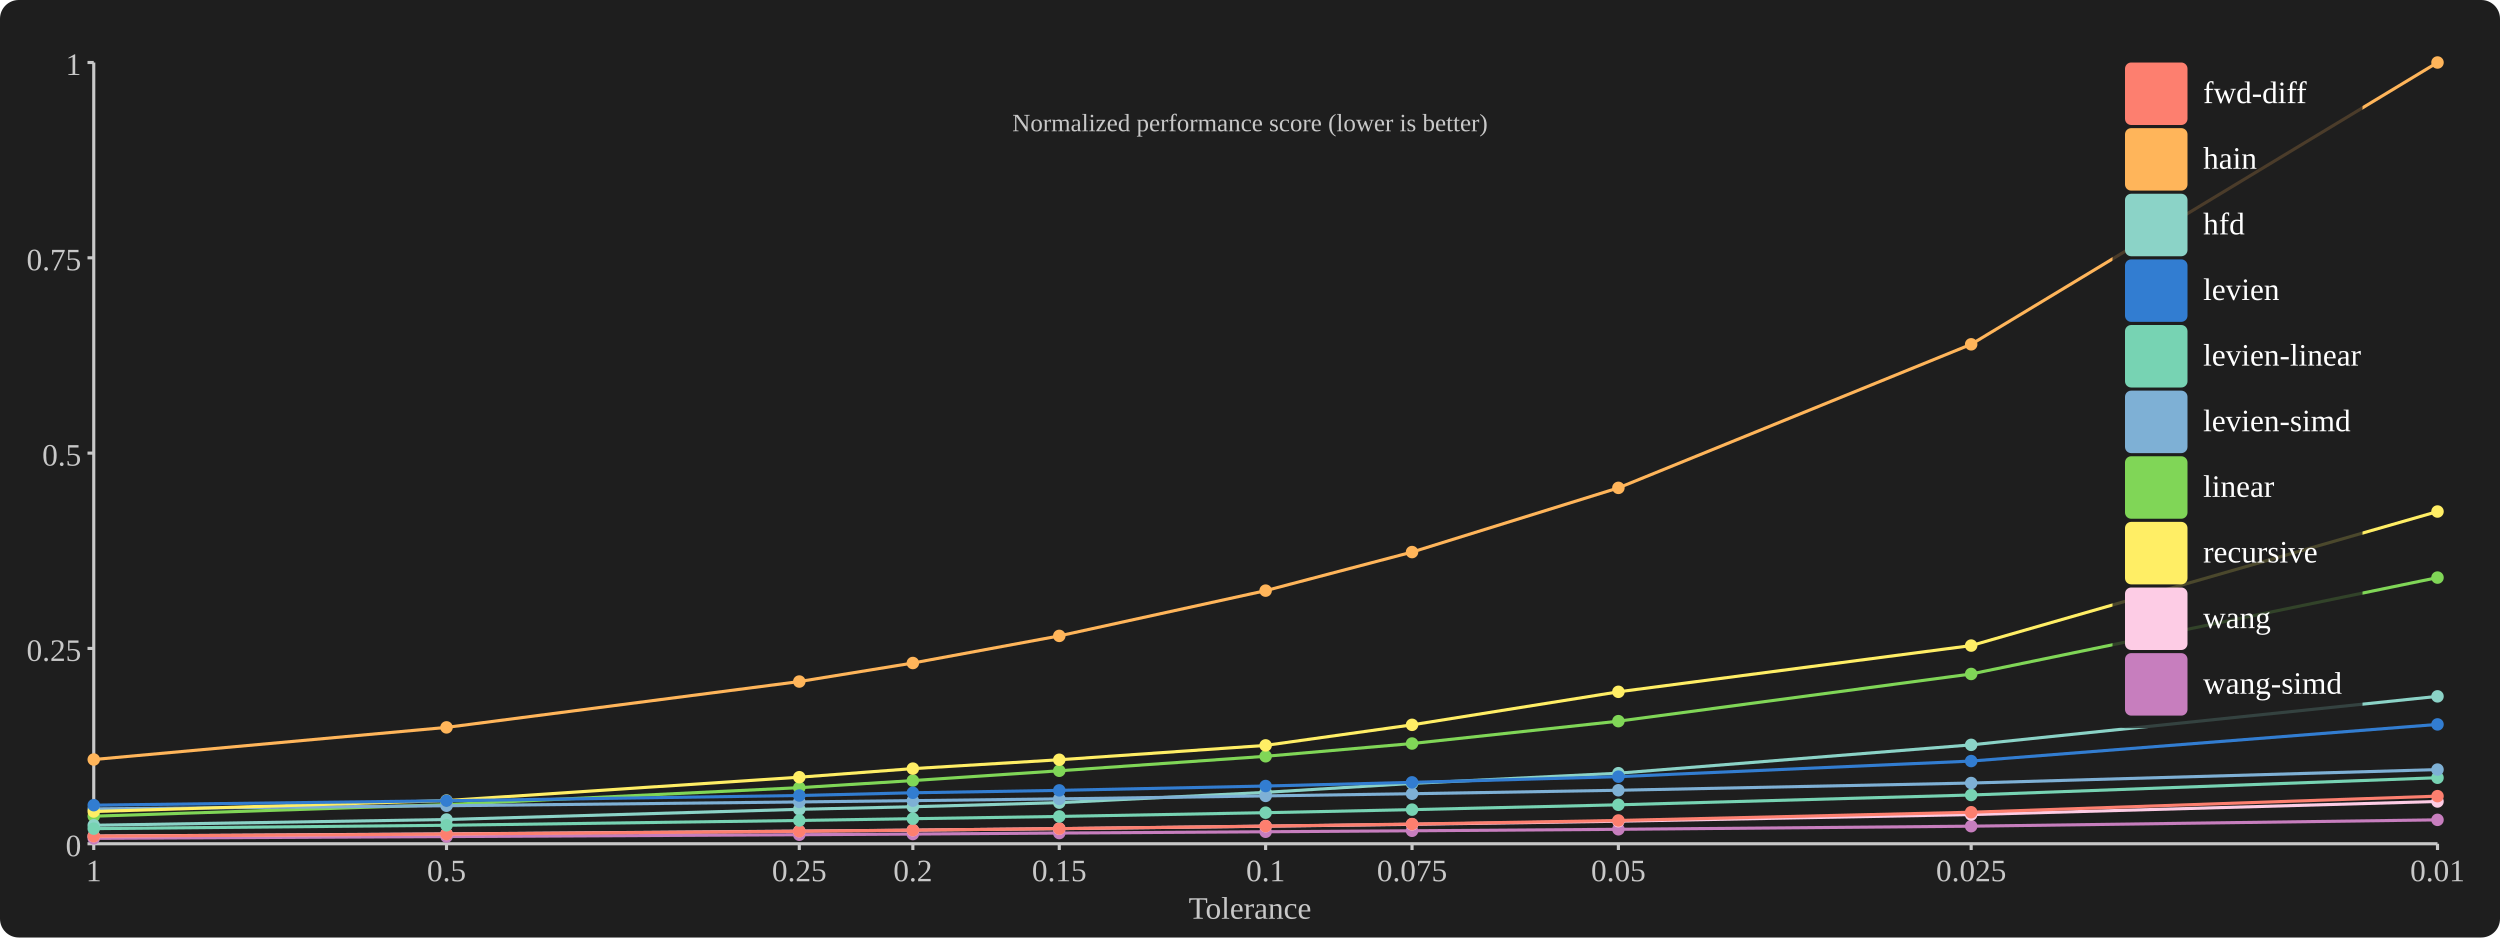
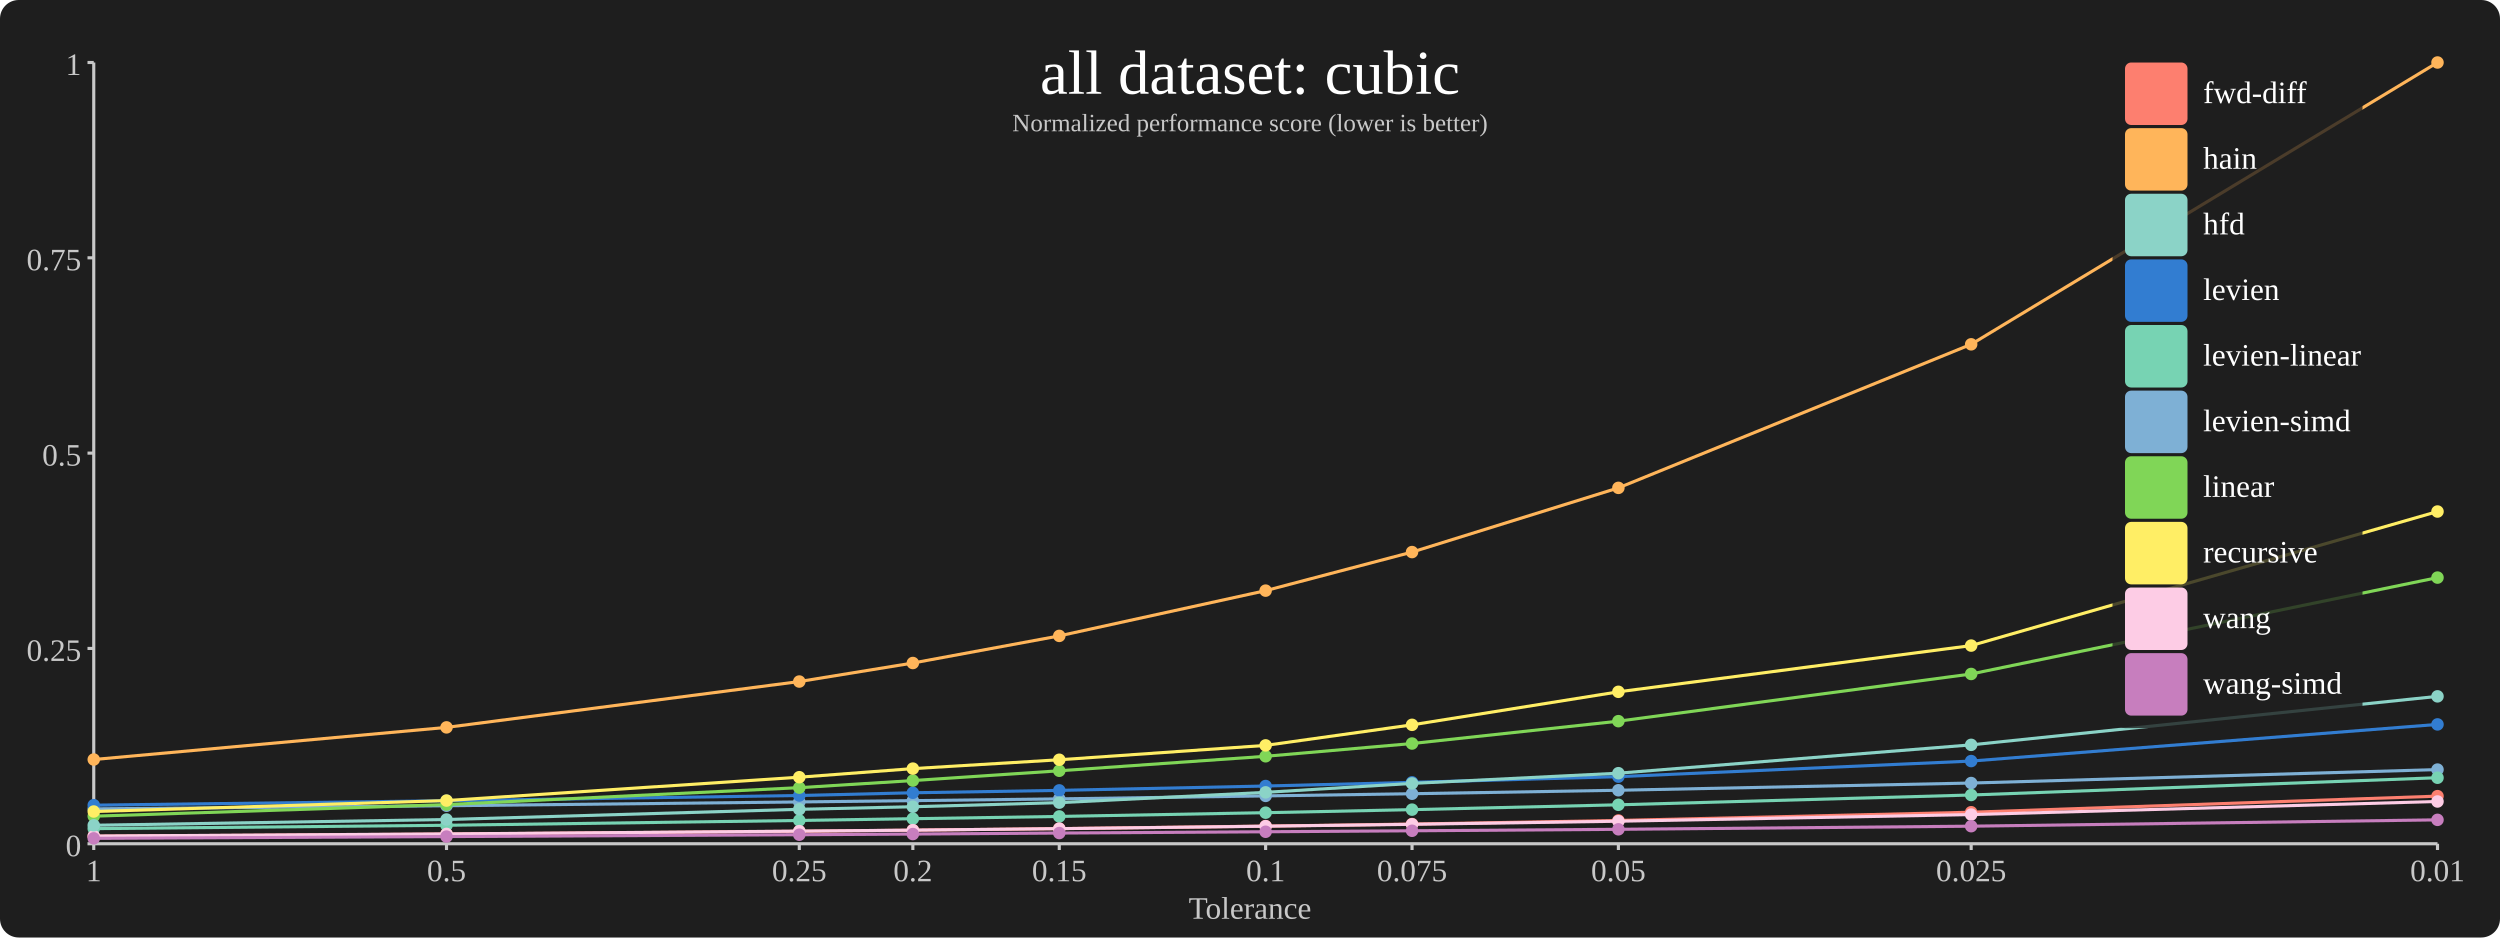
<svg xmlns="http://www.w3.org/2000/svg" viewBox="0 0 800 300">
  <rect x="0" y="0" width="800" height="300" ry="6" style="fill:rgb(30,30,30);stroke:none;fill-opacity:1;stroke-opacity:1;" />
  <path d="M 30 20 L 30 270" style="stroke:rgb(200,200,200);stroke-width:1" />
  <path d="M 30 270 L 780 270" style="stroke:rgb(200,200,200);stroke-width:1" />
  <path d="M 780 270 L 780 272" style="stroke:rgb(200,200,200);stroke-width:1" />
  <text x="780" y="282" style="font-size:10px;fill:rgb(200,200,200);text-anchor:middle;text-align:center;"> 0.01 </text>
  <path d="M 630.772 270 L 630.772 272" style="stroke:rgb(200,200,200);stroke-width:1" />
  <text x="630.772" y="282" style="font-size:10px;fill:rgb(200,200,200);text-anchor:middle;text-align:center;"> 0.025 </text>
  <path d="M 517.886 270 L 517.886 272" style="stroke:rgb(200,200,200);stroke-width:1" />
  <text x="517.886" y="282" style="font-size:10px;fill:rgb(200,200,200);text-anchor:middle;text-align:center;"> 0.05 </text>
  <path d="M 451.852 270 L 451.852 272" style="stroke:rgb(200,200,200);stroke-width:1" />
  <text x="451.852" y="282" style="font-size:10px;fill:rgb(200,200,200);text-anchor:middle;text-align:center;"> 0.075 </text>
  <path d="M 405 270 L 405 272" style="stroke:rgb(200,200,200);stroke-width:1" />
  <text x="405" y="282" style="font-size:10px;fill:rgb(200,200,200);text-anchor:middle;text-align:center;"> 0.1 </text>
  <path d="M 338.966 270 L 338.966 272" style="stroke:rgb(200,200,200);stroke-width:1" />
  <text x="338.966" y="282" style="font-size:10px;fill:rgb(200,200,200);text-anchor:middle;text-align:center;"> 0.15 </text>
  <path d="M 292.114 270 L 292.114 272" style="stroke:rgb(200,200,200);stroke-width:1" />
  <text x="292.114" y="282" style="font-size:10px;fill:rgb(200,200,200);text-anchor:middle;text-align:center;"> 0.2 </text>
  <path d="M 255.773 270 L 255.773 272" style="stroke:rgb(200,200,200);stroke-width:1" />
  <text x="255.773" y="282" style="font-size:10px;fill:rgb(200,200,200);text-anchor:middle;text-align:center;"> 0.25 </text>
  <path d="M 142.886 270 L 142.886 272" style="stroke:rgb(200,200,200);stroke-width:1" />
  <text x="142.886" y="282" style="font-size:10px;fill:rgb(200,200,200);text-anchor:middle;text-align:center;"> 0.5 </text>
  <path d="M 30 270 L 30 272" style="stroke:rgb(200,200,200);stroke-width:1" />
  <text x="30" y="282" style="font-size:10px;fill:rgb(200,200,200);text-anchor:middle;text-align:center;"> 1 </text>
  <path d="M 28 270 L 30 270" style="stroke:rgb(200,200,200);stroke-width:1" />
  <text x="26" y="274" style="font-size:10px;fill:rgb(200,200,200);text-anchor:end;text-align:right;"> 0 </text>
  <path d="M 28 207.5 L 30 207.5" style="stroke:rgb(200,200,200);stroke-width:1" />
  <text x="26" y="211.5" style="font-size:10px;fill:rgb(200,200,200);text-anchor:end;text-align:right;"> 0.25 </text>
  <path d="M 28 145 L 30 145" style="stroke:rgb(200,200,200);stroke-width:1" />
  <text x="26" y="149" style="font-size:10px;fill:rgb(200,200,200);text-anchor:end;text-align:right;"> 0.5 </text>
  <path d="M 28 82.5 L 30 82.5" style="stroke:rgb(200,200,200);stroke-width:1" />
  <text x="26" y="86.5" style="font-size:10px;fill:rgb(200,200,200);text-anchor:end;text-align:right;"> 0.75 </text>
  <path d="M 28 20 L 30 20" style="stroke:rgb(200,200,200);stroke-width:1" />
  <text x="26" y="24" style="font-size:10px;fill:rgb(200,200,200);text-anchor:end;text-align:right;"> 1 </text>
  <text x="400" y="294" style="font-size:10px;fill:rgb(200,200,200);text-anchor:middle;text-align:center;"> Tolerance </text>
+   <circle cx="780" cy="246.265" r="2" style="fill:rgb(126,176,213);stroke:none;fill-opacity:1;stroke-opacity:1;" />
+   <path d="M 780 246.265 L 630.772 250.572" style="stroke:rgb(126,176,213);stroke-width:1" />
+   <circle cx="630.772" cy="250.572" r="2" style="fill:rgb(126,176,213);stroke:none;fill-opacity:1;stroke-opacity:1;" />
+   <path d="M 630.772 250.572 L 517.886 252.882" style="stroke:rgb(126,176,213);stroke-width:1" />
+   <circle cx="517.886" cy="252.882" r="2" style="fill:rgb(126,176,213);stroke:none;fill-opacity:1;stroke-opacity:1;" />
+   <path d="M 517.886 252.882 L 451.852 253.995" style="stroke:rgb(126,176,213);stroke-width:1" />
+   <circle cx="451.852" cy="253.995" r="2" style="fill:rgb(126,176,213);stroke:none;fill-opacity:1;stroke-opacity:1;" />
+   <path d="M 451.852 253.995 L 405 254.688" style="stroke:rgb(126,176,213);stroke-width:1" />
+   <circle cx="405" cy="254.688" r="2" style="fill:rgb(126,176,213);stroke:none;fill-opacity:1;stroke-opacity:1;" />
+   <path d="M 405 254.688 L 338.966 255.64" style="stroke:rgb(126,176,213);stroke-width:1" />
+   <circle cx="338.966" cy="255.64" r="2" style="fill:rgb(126,176,213);stroke:none;fill-opacity:1;stroke-opacity:1;" />
+   <path d="M 338.966 255.64 L 292.114 256.205" style="stroke:rgb(126,176,213);stroke-width:1" />
+   <circle cx="292.114" cy="256.205" r="2" style="fill:rgb(126,176,213);stroke:none;fill-opacity:1;stroke-opacity:1;" />
+   <path d="M 292.114 256.205 L 255.773 256.623" style="stroke:rgb(126,176,213);stroke-width:1" />
+   <circle cx="255.773" cy="256.623" r="2" style="fill:rgb(126,176,213);stroke:none;fill-opacity:1;stroke-opacity:1;" />
+   <path d="M 255.773 256.623 L 142.886 257.837" style="stroke:rgb(126,176,213);stroke-width:1" />
+   <circle cx="142.886" cy="257.837" r="2" style="fill:rgb(126,176,213);stroke:none;fill-opacity:1;stroke-opacity:1;" />
+   <path d="M 142.886 257.837 L 30 258.84" style="stroke:rgb(126,176,213);stroke-width:1" />
+   <circle cx="30" cy="258.84" r="2" style="fill:rgb(126,176,213);stroke:none;fill-opacity:1;stroke-opacity:1;" />
+   <circle cx="780" cy="231.81" r="2" style="fill:rgb(50,125,209);stroke:none;fill-opacity:1;stroke-opacity:1;" />
+   <path d="M 780 231.81 L 630.772 243.54" style="stroke:rgb(50,125,209);stroke-width:1" />
+   <circle cx="630.772" cy="243.54" r="2" style="fill:rgb(50,125,209);stroke:none;fill-opacity:1;stroke-opacity:1;" />
+   <path d="M 630.772 243.54 L 517.886 248.53" style="stroke:rgb(50,125,209);stroke-width:1" />
+   <circle cx="517.886" cy="248.53" r="2" style="fill:rgb(50,125,209);stroke:none;fill-opacity:1;stroke-opacity:1;" />
+   <path d="M 517.886 248.53 L 451.852 250.353" style="stroke:rgb(50,125,209);stroke-width:1" />
+   <circle cx="451.852" cy="250.353" r="2" style="fill:rgb(50,125,209);stroke:none;fill-opacity:1;stroke-opacity:1;" />
+   <path d="M 451.852 250.353 L 405 251.528" style="stroke:rgb(50,125,209);stroke-width:1" />
+   <circle cx="405" cy="251.528" r="2" style="fill:rgb(50,125,209);stroke:none;fill-opacity:1;stroke-opacity:1;" />
+   <path d="M 405 251.528 L 338.966 252.92" style="stroke:rgb(50,125,209);stroke-width:1" />
+   <circle cx="338.966" cy="252.92" r="2" style="fill:rgb(50,125,209);stroke:none;fill-opacity:1;stroke-opacity:1;" />
+   <path d="M 338.966 252.92 L 292.114 253.688" style="stroke:rgb(50,125,209);stroke-width:1" />
+   <circle cx="292.114" cy="253.688" r="2" style="fill:rgb(50,125,209);stroke:none;fill-opacity:1;stroke-opacity:1;" />
+   <path d="M 292.114 253.688 L 255.773 254.562" style="stroke:rgb(50,125,209);stroke-width:1" />
+   <circle cx="255.773" cy="254.562" r="2" style="fill:rgb(50,125,209);stroke:none;fill-opacity:1;stroke-opacity:1;" />
+   <path d="M 255.773 254.562 L 142.886 256.24" style="stroke:rgb(50,125,209);stroke-width:1" />
+   <circle cx="142.886" cy="256.24" r="2" style="fill:rgb(50,125,209);stroke:none;fill-opacity:1;stroke-opacity:1;" />
+   <path d="M 142.886 256.24 L 30 257.655" style="stroke:rgb(50,125,209);stroke-width:1" />
+   <circle cx="30" cy="257.655" r="2" style="fill:rgb(50,125,209);stroke:none;fill-opacity:1;stroke-opacity:1;" />
  <circle cx="780" cy="184.827" r="2" style="fill:rgb(128,214,87);stroke:none;fill-opacity:1;stroke-opacity:1;" />
  <path d="M 780 184.827 L 630.772 215.67" style="stroke:rgb(128,214,87);stroke-width:1" />
  <circle cx="630.772" cy="215.67" r="2" style="fill:rgb(128,214,87);stroke:none;fill-opacity:1;stroke-opacity:1;" />
  <path d="M 630.772 215.67 L 517.886 230.772" style="stroke:rgb(128,214,87);stroke-width:1" />
  <circle cx="517.886" cy="230.772" r="2" style="fill:rgb(128,214,87);stroke:none;fill-opacity:1;stroke-opacity:1;" />
  <path d="M 517.886 230.772 L 451.852 237.928" style="stroke:rgb(128,214,87);stroke-width:1" />
  <circle cx="451.852" cy="237.928" r="2" style="fill:rgb(128,214,87);stroke:none;fill-opacity:1;stroke-opacity:1;" />
  <path d="M 451.852 237.928 L 405 242.01" style="stroke:rgb(128,214,87);stroke-width:1" />
  <circle cx="405" cy="242.01" r="2" style="fill:rgb(128,214,87);stroke:none;fill-opacity:1;stroke-opacity:1;" />
  <path d="M 405 242.01 L 338.966 246.647" style="stroke:rgb(128,214,87);stroke-width:1" />
  <circle cx="338.966" cy="246.647" r="2" style="fill:rgb(128,214,87);stroke:none;fill-opacity:1;stroke-opacity:1;" />
  <path d="M 338.966 246.647 L 292.114 249.782" style="stroke:rgb(128,214,87);stroke-width:1" />
  <circle cx="292.114" cy="249.782" r="2" style="fill:rgb(128,214,87);stroke:none;fill-opacity:1;stroke-opacity:1;" />
  <path d="M 292.114 249.782 L 255.773 252.053" style="stroke:rgb(128,214,87);stroke-width:1" />
  <circle cx="255.773" cy="252.053" r="2" style="fill:rgb(128,214,87);stroke:none;fill-opacity:1;stroke-opacity:1;" />
  <path d="M 255.773 252.053 L 142.886 257.467" style="stroke:rgb(128,214,87);stroke-width:1" />
  <circle cx="142.886" cy="257.467" r="2" style="fill:rgb(128,214,87);stroke:none;fill-opacity:1;stroke-opacity:1;" />
  <path d="M 142.886 257.467 L 30 261.183" style="stroke:rgb(128,214,87);stroke-width:1" />
  <circle cx="30" cy="261.183" r="2" style="fill:rgb(128,214,87);stroke:none;fill-opacity:1;stroke-opacity:1;" />
+   <circle cx="780" cy="163.688" r="2" style="fill:rgb(255,238,101);stroke:none;fill-opacity:1;stroke-opacity:1;" />
+   <path d="M 780 163.688 L 630.772 206.588" style="stroke:rgb(255,238,101);stroke-width:1" />
+   <circle cx="630.772" cy="206.588" r="2" style="fill:rgb(255,238,101);stroke:none;fill-opacity:1;stroke-opacity:1;" />
+   <path d="M 630.772 206.588 L 517.886 221.38" style="stroke:rgb(255,238,101);stroke-width:1" />
+   <circle cx="517.886" cy="221.38" r="2" style="fill:rgb(255,238,101);stroke:none;fill-opacity:1;stroke-opacity:1;" />
+   <path d="M 517.886 221.38 L 451.852 231.947" style="stroke:rgb(255,238,101);stroke-width:1" />
+   <circle cx="451.852" cy="231.947" r="2" style="fill:rgb(255,238,101);stroke:none;fill-opacity:1;stroke-opacity:1;" />
+   <path d="M 451.852 231.947 L 405 238.525" style="stroke:rgb(255,238,101);stroke-width:1" />
+   <circle cx="405" cy="238.525" r="2" style="fill:rgb(255,238,101);stroke:none;fill-opacity:1;stroke-opacity:1;" />
+   <path d="M 405 238.525 L 338.966 243.123" style="stroke:rgb(255,238,101);stroke-width:1" />
+   <circle cx="338.966" cy="243.123" r="2" style="fill:rgb(255,238,101);stroke:none;fill-opacity:1;stroke-opacity:1;" />
+   <path d="M 338.966 243.123 L 292.114 245.955" style="stroke:rgb(255,238,101);stroke-width:1" />
+   <circle cx="292.114" cy="245.955" r="2" style="fill:rgb(255,238,101);stroke:none;fill-opacity:1;stroke-opacity:1;" />
+   <path d="M 292.114 245.955 L 255.773 248.708" style="stroke:rgb(255,238,101);stroke-width:1" />
+   <circle cx="255.773" cy="248.708" r="2" style="fill:rgb(255,238,101);stroke:none;fill-opacity:1;stroke-opacity:1;" />
+   <path d="M 255.773 248.708 L 142.886 256.183" style="stroke:rgb(255,238,101);stroke-width:1" />
+   <circle cx="142.886" cy="256.183" r="2" style="fill:rgb(255,238,101);stroke:none;fill-opacity:1;stroke-opacity:1;" />
+   <path d="M 142.886 256.183 L 30 259.685" style="stroke:rgb(255,238,101);stroke-width:1" />
+   <circle cx="30" cy="259.685" r="2" style="fill:rgb(255,238,101);stroke:none;fill-opacity:1;stroke-opacity:1;" />
+   <circle cx="780" cy="254.765" r="2" style="fill:rgb(253,127,111);stroke:none;fill-opacity:1;stroke-opacity:1;" />
+   <path d="M 780 254.765 L 630.772 259.913" style="stroke:rgb(253,127,111);stroke-width:1" />
+   <circle cx="630.772" cy="259.913" r="2" style="fill:rgb(253,127,111);stroke:none;fill-opacity:1;stroke-opacity:1;" />
+   <path d="M 630.772 259.913 L 517.886 262.55" style="stroke:rgb(253,127,111);stroke-width:1" />
+   <circle cx="517.886" cy="262.55" r="2" style="fill:rgb(253,127,111);stroke:none;fill-opacity:1;stroke-opacity:1;" />
+   <path d="M 517.886 262.55 L 451.852 263.702" style="stroke:rgb(253,127,111);stroke-width:1" />
+   <circle cx="451.852" cy="263.702" r="2" style="fill:rgb(253,127,111);stroke:none;fill-opacity:1;stroke-opacity:1;" />
+   <path d="M 451.852 263.702 L 405 264.353" style="stroke:rgb(253,127,111);stroke-width:1" />
+   <circle cx="405" cy="264.353" r="2" style="fill:rgb(253,127,111);stroke:none;fill-opacity:1;stroke-opacity:1;" />
+   <path d="M 405 264.353 L 338.966 265.15" style="stroke:rgb(253,127,111);stroke-width:1" />
+   <circle cx="338.966" cy="265.15" r="2" style="fill:rgb(253,127,111);stroke:none;fill-opacity:1;stroke-opacity:1;" />
+   <path d="M 338.966 265.15 L 292.114 265.65" style="stroke:rgb(253,127,111);stroke-width:1" />
+   <circle cx="292.114" cy="265.65" r="2" style="fill:rgb(253,127,111);stroke:none;fill-opacity:1;stroke-opacity:1;" />
+   <path d="M 292.114 265.65 L 255.773 266" style="stroke:rgb(253,127,111);stroke-width:1" />
+   <circle cx="255.773" cy="266" r="2" style="fill:rgb(253,127,111);stroke:none;fill-opacity:1;stroke-opacity:1;" />
+   <path d="M 255.773 266 L 142.886 266.905" style="stroke:rgb(253,127,111);stroke-width:1" />
+   <circle cx="142.886" cy="266.905" r="2" style="fill:rgb(253,127,111);stroke:none;fill-opacity:1;stroke-opacity:1;" />
+   <path d="M 142.886 266.905 L 30 267.58" style="stroke:rgb(253,127,111);stroke-width:1" />
+   <circle cx="30" cy="267.58" r="2" style="fill:rgb(253,127,111);stroke:none;fill-opacity:1;stroke-opacity:1;" />
+   <circle cx="780" cy="248.875" r="2" style="fill:rgb(119,211,179);stroke:none;fill-opacity:1;stroke-opacity:1;" />
+   <path d="M 780 248.875 L 630.772 254.4" style="stroke:rgb(119,211,179);stroke-width:1" />
+   <circle cx="630.772" cy="254.4" r="2" style="fill:rgb(119,211,179);stroke:none;fill-opacity:1;stroke-opacity:1;" />
+   <path d="M 630.772 254.4 L 517.886 257.538" style="stroke:rgb(119,211,179);stroke-width:1" />
+   <circle cx="517.886" cy="257.538" r="2" style="fill:rgb(119,211,179);stroke:none;fill-opacity:1;stroke-opacity:1;" />
+   <path d="M 517.886 257.538 L 451.852 259.085" style="stroke:rgb(119,211,179);stroke-width:1" />
+   <circle cx="451.852" cy="259.085" r="2" style="fill:rgb(119,211,179);stroke:none;fill-opacity:1;stroke-opacity:1;" />
+   <path d="M 451.852 259.085 L 405 260.058" style="stroke:rgb(119,211,179);stroke-width:1" />
+   <circle cx="405" cy="260.058" r="2" style="fill:rgb(119,211,179);stroke:none;fill-opacity:1;stroke-opacity:1;" />
+   <path d="M 405 260.058 L 338.966 261.26" style="stroke:rgb(119,211,179);stroke-width:1" />
+   <circle cx="338.966" cy="261.26" r="2" style="fill:rgb(119,211,179);stroke:none;fill-opacity:1;stroke-opacity:1;" />
+   <path d="M 338.966 261.26 L 292.114 261.983" style="stroke:rgb(119,211,179);stroke-width:1" />
+   <circle cx="292.114" cy="261.983" r="2" style="fill:rgb(119,211,179);stroke:none;fill-opacity:1;stroke-opacity:1;" />
+   <path d="M 292.114 261.983 L 255.773 262.548" style="stroke:rgb(119,211,179);stroke-width:1" />
+   <circle cx="255.773" cy="262.548" r="2" style="fill:rgb(119,211,179);stroke:none;fill-opacity:1;stroke-opacity:1;" />
+   <path d="M 255.773 262.548 L 142.886 264.09" style="stroke:rgb(119,211,179);stroke-width:1" />
+   <circle cx="142.886" cy="264.09" r="2" style="fill:rgb(119,211,179);stroke:none;fill-opacity:1;stroke-opacity:1;" />
+   <path d="M 142.886 264.09 L 30 265.163" style="stroke:rgb(119,211,179);stroke-width:1" />
+   <circle cx="30" cy="265.163" r="2" style="fill:rgb(119,211,179);stroke:none;fill-opacity:1;stroke-opacity:1;" />
+   <circle cx="780" cy="256.475" r="2" style="fill:rgb(253,204,229);stroke:none;fill-opacity:1;stroke-opacity:1;" />
+   <path d="M 780 256.475 L 630.772 260.663" style="stroke:rgb(253,204,229);stroke-width:1" />
+   <circle cx="630.772" cy="260.663" r="2" style="fill:rgb(253,204,229);stroke:none;fill-opacity:1;stroke-opacity:1;" />
+   <path d="M 630.772 260.663 L 517.886 262.788" style="stroke:rgb(253,204,229);stroke-width:1" />
+   <circle cx="517.886" cy="262.788" r="2" style="fill:rgb(253,204,229);stroke:none;fill-opacity:1;stroke-opacity:1;" />
+   <path d="M 517.886 262.788 L 451.852 263.775" style="stroke:rgb(253,204,229);stroke-width:1" />
+   <circle cx="451.852" cy="263.775" r="2" style="fill:rgb(253,204,229);stroke:none;fill-opacity:1;stroke-opacity:1;" />
+   <path d="M 451.852 263.775 L 405 264.382" style="stroke:rgb(253,204,229);stroke-width:1" />
+   <circle cx="405" cy="264.382" r="2" style="fill:rgb(253,204,229);stroke:none;fill-opacity:1;stroke-opacity:1;" />
+   <path d="M 405 264.382 L 338.966 265.168" style="stroke:rgb(253,204,229);stroke-width:1" />
+   <circle cx="338.966" cy="265.168" r="2" style="fill:rgb(253,204,229);stroke:none;fill-opacity:1;stroke-opacity:1;" />
+   <path d="M 338.966 265.168 L 292.114 265.65" style="stroke:rgb(253,204,229);stroke-width:1" />
+   <circle cx="292.114" cy="265.65" r="2" style="fill:rgb(253,204,229);stroke:none;fill-opacity:1;stroke-opacity:1;" />
+   <path d="M 292.114 265.65 L 255.773 265.96" style="stroke:rgb(253,204,229);stroke-width:1" />
+   <circle cx="255.773" cy="265.96" r="2" style="fill:rgb(253,204,229);stroke:none;fill-opacity:1;stroke-opacity:1;" />
+   <path d="M 255.773 265.96 L 142.886 266.855" style="stroke:rgb(253,204,229);stroke-width:1" />
+   <circle cx="142.886" cy="266.855" r="2" style="fill:rgb(253,204,229);stroke:none;fill-opacity:1;stroke-opacity:1;" />
+   <path d="M 142.886 266.855 L 30 267.54" style="stroke:rgb(253,204,229);stroke-width:1" />
+   <circle cx="30" cy="267.54" r="2" style="fill:rgb(253,204,229);stroke:none;fill-opacity:1;stroke-opacity:1;" />
  <circle cx="780" cy="262.353" r="2" style="fill:rgb(199,126,190);stroke:none;fill-opacity:1;stroke-opacity:1;" />
  <path d="M 780 262.353 L 630.772 264.38" style="stroke:rgb(199,126,190);stroke-width:1" />
  <circle cx="630.772" cy="264.38" r="2" style="fill:rgb(199,126,190);stroke:none;fill-opacity:1;stroke-opacity:1;" />
  <path d="M 630.772 264.38 L 517.886 265.377" style="stroke:rgb(199,126,190);stroke-width:1" />
  <circle cx="517.886" cy="265.377" r="2" style="fill:rgb(199,126,190);stroke:none;fill-opacity:1;stroke-opacity:1;" />
  <path d="M 517.886 265.377 L 451.852 265.85" style="stroke:rgb(199,126,190);stroke-width:1" />
  <circle cx="451.852" cy="265.85" r="2" style="fill:rgb(199,126,190);stroke:none;fill-opacity:1;stroke-opacity:1;" />
  <path d="M 451.852 265.85 L 405 266.165" style="stroke:rgb(199,126,190);stroke-width:1" />
  <circle cx="405" cy="266.165" r="2" style="fill:rgb(199,126,190);stroke:none;fill-opacity:1;stroke-opacity:1;" />
  <path d="M 405 266.165 L 338.966 266.577" style="stroke:rgb(199,126,190);stroke-width:1" />
  <circle cx="338.966" cy="266.577" r="2" style="fill:rgb(199,126,190);stroke:none;fill-opacity:1;stroke-opacity:1;" />
  <path d="M 338.966 266.577 L 292.114 266.9" style="stroke:rgb(199,126,190);stroke-width:1" />
  <circle cx="292.114" cy="266.9" r="2" style="fill:rgb(199,126,190);stroke:none;fill-opacity:1;stroke-opacity:1;" />
  <path d="M 292.114 266.9 L 255.773 267.113" style="stroke:rgb(199,126,190);stroke-width:1" />
  <circle cx="255.773" cy="267.113" r="2" style="fill:rgb(199,126,190);stroke:none;fill-opacity:1;stroke-opacity:1;" />
  <path d="M 255.773 267.113 L 142.886 267.702" style="stroke:rgb(199,126,190);stroke-width:1" />
  <circle cx="142.886" cy="267.702" r="2" style="fill:rgb(199,126,190);stroke:none;fill-opacity:1;stroke-opacity:1;" />
  <path d="M 142.886 267.702 L 30 268.275" style="stroke:rgb(199,126,190);stroke-width:1" />
  <circle cx="30" cy="268.275" r="2" style="fill:rgb(199,126,190);stroke:none;fill-opacity:1;stroke-opacity:1;" />
-   <circle cx="780" cy="256.475" r="2" style="fill:rgb(253,204,229);stroke:none;fill-opacity:1;stroke-opacity:1;" />
-   <path d="M 780 256.475 L 630.772 260.663" style="stroke:rgb(253,204,229);stroke-width:1" />
-   <circle cx="630.772" cy="260.663" r="2" style="fill:rgb(253,204,229);stroke:none;fill-opacity:1;stroke-opacity:1;" />
-   <path d="M 630.772 260.663 L 517.886 262.788" style="stroke:rgb(253,204,229);stroke-width:1" />
-   <circle cx="517.886" cy="262.788" r="2" style="fill:rgb(253,204,229);stroke:none;fill-opacity:1;stroke-opacity:1;" />
-   <path d="M 517.886 262.788 L 451.852 263.775" style="stroke:rgb(253,204,229);stroke-width:1" />
-   <circle cx="451.852" cy="263.775" r="2" style="fill:rgb(253,204,229);stroke:none;fill-opacity:1;stroke-opacity:1;" />
-   <path d="M 451.852 263.775 L 405 264.382" style="stroke:rgb(253,204,229);stroke-width:1" />
-   <circle cx="405" cy="264.382" r="2" style="fill:rgb(253,204,229);stroke:none;fill-opacity:1;stroke-opacity:1;" />
-   <path d="M 405 264.382 L 338.966 265.168" style="stroke:rgb(253,204,229);stroke-width:1" />
-   <circle cx="338.966" cy="265.168" r="2" style="fill:rgb(253,204,229);stroke:none;fill-opacity:1;stroke-opacity:1;" />
-   <path d="M 338.966 265.168 L 292.114 265.65" style="stroke:rgb(253,204,229);stroke-width:1" />
-   <circle cx="292.114" cy="265.65" r="2" style="fill:rgb(253,204,229);stroke:none;fill-opacity:1;stroke-opacity:1;" />
-   <path d="M 292.114 265.65 L 255.773 265.96" style="stroke:rgb(253,204,229);stroke-width:1" />
-   <circle cx="255.773" cy="265.96" r="2" style="fill:rgb(253,204,229);stroke:none;fill-opacity:1;stroke-opacity:1;" />
-   <path d="M 255.773 265.96 L 142.886 266.855" style="stroke:rgb(253,204,229);stroke-width:1" />
-   <circle cx="142.886" cy="266.855" r="2" style="fill:rgb(253,204,229);stroke:none;fill-opacity:1;stroke-opacity:1;" />
-   <path d="M 142.886 266.855 L 30 267.54" style="stroke:rgb(253,204,229);stroke-width:1" />
-   <circle cx="30" cy="267.54" r="2" style="fill:rgb(253,204,229);stroke:none;fill-opacity:1;stroke-opacity:1;" />
-   <circle cx="780" cy="254.765" r="2" style="fill:rgb(253,127,111);stroke:none;fill-opacity:1;stroke-opacity:1;" />
-   <path d="M 780 254.765 L 630.772 259.913" style="stroke:rgb(253,127,111);stroke-width:1" />
-   <circle cx="630.772" cy="259.913" r="2" style="fill:rgb(253,127,111);stroke:none;fill-opacity:1;stroke-opacity:1;" />
-   <path d="M 630.772 259.913 L 517.886 262.55" style="stroke:rgb(253,127,111);stroke-width:1" />
-   <circle cx="517.886" cy="262.55" r="2" style="fill:rgb(253,127,111);stroke:none;fill-opacity:1;stroke-opacity:1;" />
-   <path d="M 517.886 262.55 L 451.852 263.702" style="stroke:rgb(253,127,111);stroke-width:1" />
-   <circle cx="451.852" cy="263.702" r="2" style="fill:rgb(253,127,111);stroke:none;fill-opacity:1;stroke-opacity:1;" />
-   <path d="M 451.852 263.702 L 405 264.353" style="stroke:rgb(253,127,111);stroke-width:1" />
-   <circle cx="405" cy="264.353" r="2" style="fill:rgb(253,127,111);stroke:none;fill-opacity:1;stroke-opacity:1;" />
-   <path d="M 405 264.353 L 338.966 265.15" style="stroke:rgb(253,127,111);stroke-width:1" />
-   <circle cx="338.966" cy="265.15" r="2" style="fill:rgb(253,127,111);stroke:none;fill-opacity:1;stroke-opacity:1;" />
-   <path d="M 338.966 265.15 L 292.114 265.65" style="stroke:rgb(253,127,111);stroke-width:1" />
-   <circle cx="292.114" cy="265.65" r="2" style="fill:rgb(253,127,111);stroke:none;fill-opacity:1;stroke-opacity:1;" />
-   <path d="M 292.114 265.65 L 255.773 266" style="stroke:rgb(253,127,111);stroke-width:1" />
-   <circle cx="255.773" cy="266" r="2" style="fill:rgb(253,127,111);stroke:none;fill-opacity:1;stroke-opacity:1;" />
-   <path d="M 255.773 266 L 142.886 266.905" style="stroke:rgb(253,127,111);stroke-width:1" />
-   <circle cx="142.886" cy="266.905" r="2" style="fill:rgb(253,127,111);stroke:none;fill-opacity:1;stroke-opacity:1;" />
-   <path d="M 142.886 266.905 L 30 267.58" style="stroke:rgb(253,127,111);stroke-width:1" />
-   <circle cx="30" cy="267.58" r="2" style="fill:rgb(253,127,111);stroke:none;fill-opacity:1;stroke-opacity:1;" />
  <circle cx="780" cy="222.833" r="2" style="fill:rgb(139,211,199);stroke:none;fill-opacity:1;stroke-opacity:1;" />
  <path d="M 780 222.833 L 630.772 238.353" style="stroke:rgb(139,211,199);stroke-width:1" />
  <circle cx="630.772" cy="238.353" r="2" style="fill:rgb(139,211,199);stroke:none;fill-opacity:1;stroke-opacity:1;" />
  <path d="M 630.772 238.353 L 517.886 247.423" style="stroke:rgb(139,211,199);stroke-width:1" />
  <circle cx="517.886" cy="247.423" r="2" style="fill:rgb(139,211,199);stroke:none;fill-opacity:1;stroke-opacity:1;" />
  <path d="M 517.886 247.423 L 451.852 250.69" style="stroke:rgb(139,211,199);stroke-width:1" />
  <circle cx="451.852" cy="250.69" r="2" style="fill:rgb(139,211,199);stroke:none;fill-opacity:1;stroke-opacity:1;" />
  <path d="M 451.852 250.69 L 405 253.55" style="stroke:rgb(139,211,199);stroke-width:1" />
  <circle cx="405" cy="253.55" r="2" style="fill:rgb(139,211,199);stroke:none;fill-opacity:1;stroke-opacity:1;" />
  <path d="M 405 253.55 L 338.966 256.845" style="stroke:rgb(139,211,199);stroke-width:1" />
  <circle cx="338.966" cy="256.845" r="2" style="fill:rgb(139,211,199);stroke:none;fill-opacity:1;stroke-opacity:1;" />
  <path d="M 338.966 256.845 L 292.114 258.16" style="stroke:rgb(139,211,199);stroke-width:1" />
  <circle cx="292.114" cy="258.16" r="2" style="fill:rgb(139,211,199);stroke:none;fill-opacity:1;stroke-opacity:1;" />
  <path d="M 292.114 258.16 L 255.773 258.978" style="stroke:rgb(139,211,199);stroke-width:1" />
  <circle cx="255.773" cy="258.978" r="2" style="fill:rgb(139,211,199);stroke:none;fill-opacity:1;stroke-opacity:1;" />
  <path d="M 255.773 258.978 L 142.886 262.245" style="stroke:rgb(139,211,199);stroke-width:1" />
  <circle cx="142.886" cy="262.245" r="2" style="fill:rgb(139,211,199);stroke:none;fill-opacity:1;stroke-opacity:1;" />
  <path d="M 142.886 262.245 L 30 264.085" style="stroke:rgb(139,211,199);stroke-width:1" />
  <circle cx="30" cy="264.085" r="2" style="fill:rgb(139,211,199);stroke:none;fill-opacity:1;stroke-opacity:1;" />
-   <circle cx="780" cy="248.875" r="2" style="fill:rgb(119,211,179);stroke:none;fill-opacity:1;stroke-opacity:1;" />
-   <path d="M 780 248.875 L 630.772 254.4" style="stroke:rgb(119,211,179);stroke-width:1" />
-   <circle cx="630.772" cy="254.4" r="2" style="fill:rgb(119,211,179);stroke:none;fill-opacity:1;stroke-opacity:1;" />
-   <path d="M 630.772 254.4 L 517.886 257.538" style="stroke:rgb(119,211,179);stroke-width:1" />
-   <circle cx="517.886" cy="257.538" r="2" style="fill:rgb(119,211,179);stroke:none;fill-opacity:1;stroke-opacity:1;" />
-   <path d="M 517.886 257.538 L 451.852 259.085" style="stroke:rgb(119,211,179);stroke-width:1" />
-   <circle cx="451.852" cy="259.085" r="2" style="fill:rgb(119,211,179);stroke:none;fill-opacity:1;stroke-opacity:1;" />
-   <path d="M 451.852 259.085 L 405 260.058" style="stroke:rgb(119,211,179);stroke-width:1" />
-   <circle cx="405" cy="260.058" r="2" style="fill:rgb(119,211,179);stroke:none;fill-opacity:1;stroke-opacity:1;" />
-   <path d="M 405 260.058 L 338.966 261.26" style="stroke:rgb(119,211,179);stroke-width:1" />
-   <circle cx="338.966" cy="261.26" r="2" style="fill:rgb(119,211,179);stroke:none;fill-opacity:1;stroke-opacity:1;" />
-   <path d="M 338.966 261.26 L 292.114 261.983" style="stroke:rgb(119,211,179);stroke-width:1" />
-   <circle cx="292.114" cy="261.983" r="2" style="fill:rgb(119,211,179);stroke:none;fill-opacity:1;stroke-opacity:1;" />
-   <path d="M 292.114 261.983 L 255.773 262.548" style="stroke:rgb(119,211,179);stroke-width:1" />
-   <circle cx="255.773" cy="262.548" r="2" style="fill:rgb(119,211,179);stroke:none;fill-opacity:1;stroke-opacity:1;" />
-   <path d="M 255.773 262.548 L 142.886 264.09" style="stroke:rgb(119,211,179);stroke-width:1" />
-   <circle cx="142.886" cy="264.09" r="2" style="fill:rgb(119,211,179);stroke:none;fill-opacity:1;stroke-opacity:1;" />
-   <path d="M 142.886 264.09 L 30 265.163" style="stroke:rgb(119,211,179);stroke-width:1" />
-   <circle cx="30" cy="265.163" r="2" style="fill:rgb(119,211,179);stroke:none;fill-opacity:1;stroke-opacity:1;" />
-   <circle cx="780" cy="246.265" r="2" style="fill:rgb(126,176,213);stroke:none;fill-opacity:1;stroke-opacity:1;" />
-   <path d="M 780 246.265 L 630.772 250.572" style="stroke:rgb(126,176,213);stroke-width:1" />
-   <circle cx="630.772" cy="250.572" r="2" style="fill:rgb(126,176,213);stroke:none;fill-opacity:1;stroke-opacity:1;" />
-   <path d="M 630.772 250.572 L 517.886 252.882" style="stroke:rgb(126,176,213);stroke-width:1" />
-   <circle cx="517.886" cy="252.882" r="2" style="fill:rgb(126,176,213);stroke:none;fill-opacity:1;stroke-opacity:1;" />
-   <path d="M 517.886 252.882 L 451.852 253.995" style="stroke:rgb(126,176,213);stroke-width:1" />
-   <circle cx="451.852" cy="253.995" r="2" style="fill:rgb(126,176,213);stroke:none;fill-opacity:1;stroke-opacity:1;" />
-   <path d="M 451.852 253.995 L 405 254.688" style="stroke:rgb(126,176,213);stroke-width:1" />
-   <circle cx="405" cy="254.688" r="2" style="fill:rgb(126,176,213);stroke:none;fill-opacity:1;stroke-opacity:1;" />
-   <path d="M 405 254.688 L 338.966 255.64" style="stroke:rgb(126,176,213);stroke-width:1" />
-   <circle cx="338.966" cy="255.64" r="2" style="fill:rgb(126,176,213);stroke:none;fill-opacity:1;stroke-opacity:1;" />
-   <path d="M 338.966 255.64 L 292.114 256.205" style="stroke:rgb(126,176,213);stroke-width:1" />
-   <circle cx="292.114" cy="256.205" r="2" style="fill:rgb(126,176,213);stroke:none;fill-opacity:1;stroke-opacity:1;" />
-   <path d="M 292.114 256.205 L 255.773 256.623" style="stroke:rgb(126,176,213);stroke-width:1" />
-   <circle cx="255.773" cy="256.623" r="2" style="fill:rgb(126,176,213);stroke:none;fill-opacity:1;stroke-opacity:1;" />
-   <path d="M 255.773 256.623 L 142.886 257.837" style="stroke:rgb(126,176,213);stroke-width:1" />
-   <circle cx="142.886" cy="257.837" r="2" style="fill:rgb(126,176,213);stroke:none;fill-opacity:1;stroke-opacity:1;" />
-   <path d="M 142.886 257.837 L 30 258.84" style="stroke:rgb(126,176,213);stroke-width:1" />
-   <circle cx="30" cy="258.84" r="2" style="fill:rgb(126,176,213);stroke:none;fill-opacity:1;stroke-opacity:1;" />
-   <circle cx="780" cy="163.688" r="2" style="fill:rgb(255,238,101);stroke:none;fill-opacity:1;stroke-opacity:1;" />
-   <path d="M 780 163.688 L 630.772 206.588" style="stroke:rgb(255,238,101);stroke-width:1" />
-   <circle cx="630.772" cy="206.588" r="2" style="fill:rgb(255,238,101);stroke:none;fill-opacity:1;stroke-opacity:1;" />
-   <path d="M 630.772 206.588 L 517.886 221.38" style="stroke:rgb(255,238,101);stroke-width:1" />
-   <circle cx="517.886" cy="221.38" r="2" style="fill:rgb(255,238,101);stroke:none;fill-opacity:1;stroke-opacity:1;" />
-   <path d="M 517.886 221.38 L 451.852 231.947" style="stroke:rgb(255,238,101);stroke-width:1" />
-   <circle cx="451.852" cy="231.947" r="2" style="fill:rgb(255,238,101);stroke:none;fill-opacity:1;stroke-opacity:1;" />
-   <path d="M 451.852 231.947 L 405 238.525" style="stroke:rgb(255,238,101);stroke-width:1" />
-   <circle cx="405" cy="238.525" r="2" style="fill:rgb(255,238,101);stroke:none;fill-opacity:1;stroke-opacity:1;" />
-   <path d="M 405 238.525 L 338.966 243.123" style="stroke:rgb(255,238,101);stroke-width:1" />
-   <circle cx="338.966" cy="243.123" r="2" style="fill:rgb(255,238,101);stroke:none;fill-opacity:1;stroke-opacity:1;" />
-   <path d="M 338.966 243.123 L 292.114 245.955" style="stroke:rgb(255,238,101);stroke-width:1" />
-   <circle cx="292.114" cy="245.955" r="2" style="fill:rgb(255,238,101);stroke:none;fill-opacity:1;stroke-opacity:1;" />
-   <path d="M 292.114 245.955 L 255.773 248.708" style="stroke:rgb(255,238,101);stroke-width:1" />
-   <circle cx="255.773" cy="248.708" r="2" style="fill:rgb(255,238,101);stroke:none;fill-opacity:1;stroke-opacity:1;" />
-   <path d="M 255.773 248.708 L 142.886 256.183" style="stroke:rgb(255,238,101);stroke-width:1" />
-   <circle cx="142.886" cy="256.183" r="2" style="fill:rgb(255,238,101);stroke:none;fill-opacity:1;stroke-opacity:1;" />
-   <path d="M 142.886 256.183 L 30 259.685" style="stroke:rgb(255,238,101);stroke-width:1" />
-   <circle cx="30" cy="259.685" r="2" style="fill:rgb(255,238,101);stroke:none;fill-opacity:1;stroke-opacity:1;" />
-   <circle cx="780" cy="231.81" r="2" style="fill:rgb(50,125,209);stroke:none;fill-opacity:1;stroke-opacity:1;" />
-   <path d="M 780 231.81 L 630.772 243.54" style="stroke:rgb(50,125,209);stroke-width:1" />
-   <circle cx="630.772" cy="243.54" r="2" style="fill:rgb(50,125,209);stroke:none;fill-opacity:1;stroke-opacity:1;" />
-   <path d="M 630.772 243.54 L 517.886 248.53" style="stroke:rgb(50,125,209);stroke-width:1" />
-   <circle cx="517.886" cy="248.53" r="2" style="fill:rgb(50,125,209);stroke:none;fill-opacity:1;stroke-opacity:1;" />
-   <path d="M 517.886 248.53 L 451.852 250.353" style="stroke:rgb(50,125,209);stroke-width:1" />
-   <circle cx="451.852" cy="250.353" r="2" style="fill:rgb(50,125,209);stroke:none;fill-opacity:1;stroke-opacity:1;" />
-   <path d="M 451.852 250.353 L 405 251.528" style="stroke:rgb(50,125,209);stroke-width:1" />
-   <circle cx="405" cy="251.528" r="2" style="fill:rgb(50,125,209);stroke:none;fill-opacity:1;stroke-opacity:1;" />
-   <path d="M 405 251.528 L 338.966 252.92" style="stroke:rgb(50,125,209);stroke-width:1" />
-   <circle cx="338.966" cy="252.92" r="2" style="fill:rgb(50,125,209);stroke:none;fill-opacity:1;stroke-opacity:1;" />
-   <path d="M 338.966 252.92 L 292.114 253.688" style="stroke:rgb(50,125,209);stroke-width:1" />
-   <circle cx="292.114" cy="253.688" r="2" style="fill:rgb(50,125,209);stroke:none;fill-opacity:1;stroke-opacity:1;" />
-   <path d="M 292.114 253.688 L 255.773 254.562" style="stroke:rgb(50,125,209);stroke-width:1" />
-   <circle cx="255.773" cy="254.562" r="2" style="fill:rgb(50,125,209);stroke:none;fill-opacity:1;stroke-opacity:1;" />
-   <path d="M 255.773 254.562 L 142.886 256.24" style="stroke:rgb(50,125,209);stroke-width:1" />
-   <circle cx="142.886" cy="256.24" r="2" style="fill:rgb(50,125,209);stroke:none;fill-opacity:1;stroke-opacity:1;" />
-   <path d="M 142.886 256.24 L 30 257.655" style="stroke:rgb(50,125,209);stroke-width:1" />
-   <circle cx="30" cy="257.655" r="2" style="fill:rgb(50,125,209);stroke:none;fill-opacity:1;stroke-opacity:1;" />
  <circle cx="780" cy="20" r="2" style="fill:rgb(255,181,90);stroke:none;fill-opacity:1;stroke-opacity:1;" />
  <path d="M 780 20 L 630.772 110.182" style="stroke:rgb(255,181,90);stroke-width:1" />
  <circle cx="630.772" cy="110.182" r="2" style="fill:rgb(255,181,90);stroke:none;fill-opacity:1;stroke-opacity:1;" />
  <path d="M 630.772 110.182 L 517.886 156.118" style="stroke:rgb(255,181,90);stroke-width:1" />
  <circle cx="517.886" cy="156.118" r="2" style="fill:rgb(255,181,90);stroke:none;fill-opacity:1;stroke-opacity:1;" />
  <path d="M 517.886 156.118 L 451.852 176.662" style="stroke:rgb(255,181,90);stroke-width:1" />
  <circle cx="451.852" cy="176.662" r="2" style="fill:rgb(255,181,90);stroke:none;fill-opacity:1;stroke-opacity:1;" />
  <path d="M 451.852 176.662 L 405 189.002" style="stroke:rgb(255,181,90);stroke-width:1" />
  <circle cx="405" cy="189.002" r="2" style="fill:rgb(255,181,90);stroke:none;fill-opacity:1;stroke-opacity:1;" />
  <path d="M 405 189.002 L 338.966 203.485" style="stroke:rgb(255,181,90);stroke-width:1" />
  <circle cx="338.966" cy="203.485" r="2" style="fill:rgb(255,181,90);stroke:none;fill-opacity:1;stroke-opacity:1;" />
  <path d="M 338.966 203.485 L 292.114 212.165" style="stroke:rgb(255,181,90);stroke-width:1" />
  <circle cx="292.114" cy="212.165" r="2" style="fill:rgb(255,181,90);stroke:none;fill-opacity:1;stroke-opacity:1;" />
  <path d="M 292.114 212.165 L 255.773 218.093" style="stroke:rgb(255,181,90);stroke-width:1" />
  <circle cx="255.773" cy="218.093" r="2" style="fill:rgb(255,181,90);stroke:none;fill-opacity:1;stroke-opacity:1;" />
  <path d="M 255.773 218.093 L 142.886 232.762" style="stroke:rgb(255,181,90);stroke-width:1" />
  <circle cx="142.886" cy="232.762" r="2" style="fill:rgb(255,181,90);stroke:none;fill-opacity:1;stroke-opacity:1;" />
  <path d="M 142.886 232.762 L 30 243.045" style="stroke:rgb(255,181,90);stroke-width:1" />
  <circle cx="30" cy="243.045" r="2" style="fill:rgb(255,181,90);stroke:none;fill-opacity:1;stroke-opacity:1;" />
  <rect x="676" y="16" width="80" height="217" ry="4" style="fill:rgb(30,30,30);stroke:none;fill-opacity:0.8;stroke-opacity:1;" />
  <rect x="680" y="20" width="20" height="20" ry="2" style="fill:rgb(253,127,111);stroke:none;fill-opacity:1;stroke-opacity:1;" />
  <text x="705" y="33" style="font-size:10px;fill:rgb(255,255,255);text-anchor:start;text-align:left;"> fwd-diff </text>
  <rect x="680" y="41" width="20" height="20" ry="2" style="fill:rgb(255,181,90);stroke:none;fill-opacity:1;stroke-opacity:1;" />
  <text x="705" y="54" style="font-size:10px;fill:rgb(255,255,255);text-anchor:start;text-align:left;"> hain </text>
  <rect x="680" y="62" width="20" height="20" ry="2" style="fill:rgb(139,211,199);stroke:none;fill-opacity:1;stroke-opacity:1;" />
  <text x="705" y="75" style="font-size:10px;fill:rgb(255,255,255);text-anchor:start;text-align:left;"> hfd </text>
  <rect x="680" y="83" width="20" height="20" ry="2" style="fill:rgb(50,125,209);stroke:none;fill-opacity:1;stroke-opacity:1;" />
  <text x="705" y="96" style="font-size:10px;fill:rgb(255,255,255);text-anchor:start;text-align:left;"> levien </text>
  <rect x="680" y="104" width="20" height="20" ry="2" style="fill:rgb(119,211,179);stroke:none;fill-opacity:1;stroke-opacity:1;" />
  <text x="705" y="117" style="font-size:10px;fill:rgb(255,255,255);text-anchor:start;text-align:left;"> levien-linear </text>
  <rect x="680" y="125" width="20" height="20" ry="2" style="fill:rgb(126,176,213);stroke:none;fill-opacity:1;stroke-opacity:1;" />
  <text x="705" y="138" style="font-size:10px;fill:rgb(255,255,255);text-anchor:start;text-align:left;"> levien-simd </text>
  <rect x="680" y="146" width="20" height="20" ry="2" style="fill:rgb(128,214,87);stroke:none;fill-opacity:1;stroke-opacity:1;" />
  <text x="705" y="159" style="font-size:10px;fill:rgb(255,255,255);text-anchor:start;text-align:left;"> linear </text>
  <rect x="680" y="167" width="20" height="20" ry="2" style="fill:rgb(255,238,101);stroke:none;fill-opacity:1;stroke-opacity:1;" />
  <text x="705" y="180" style="font-size:10px;fill:rgb(255,255,255);text-anchor:start;text-align:left;"> recursive </text>
  <rect x="680" y="188" width="20" height="20" ry="2" style="fill:rgb(253,204,229);stroke:none;fill-opacity:1;stroke-opacity:1;" />
  <text x="705" y="201" style="font-size:10px;fill:rgb(255,255,255);text-anchor:start;text-align:left;"> wang </text>
  <rect x="680" y="209" width="20" height="20" ry="2" style="fill:rgb(199,126,190);stroke:none;fill-opacity:1;stroke-opacity:1;" />
  <text x="705" y="222" style="font-size:10px;fill:rgb(255,255,255);text-anchor:start;text-align:left;"> wang-simd </text>
-   <text x="400" y="30" style="font-size:20px;fill:rgb(255,255,255);text-anchor:middle;text-align:center;">  </text>
+   <text x="400" y="30" style="font-size:20px;fill:rgb(255,255,255);text-anchor:middle;text-align:center;"> all dataset: cubic </text>
  <text x="400" y="42" style="font-size:8px;fill:rgb(200,200,200);text-anchor:middle;text-align:center;"> Normalized performance score (lower is better) </text>
</svg>
